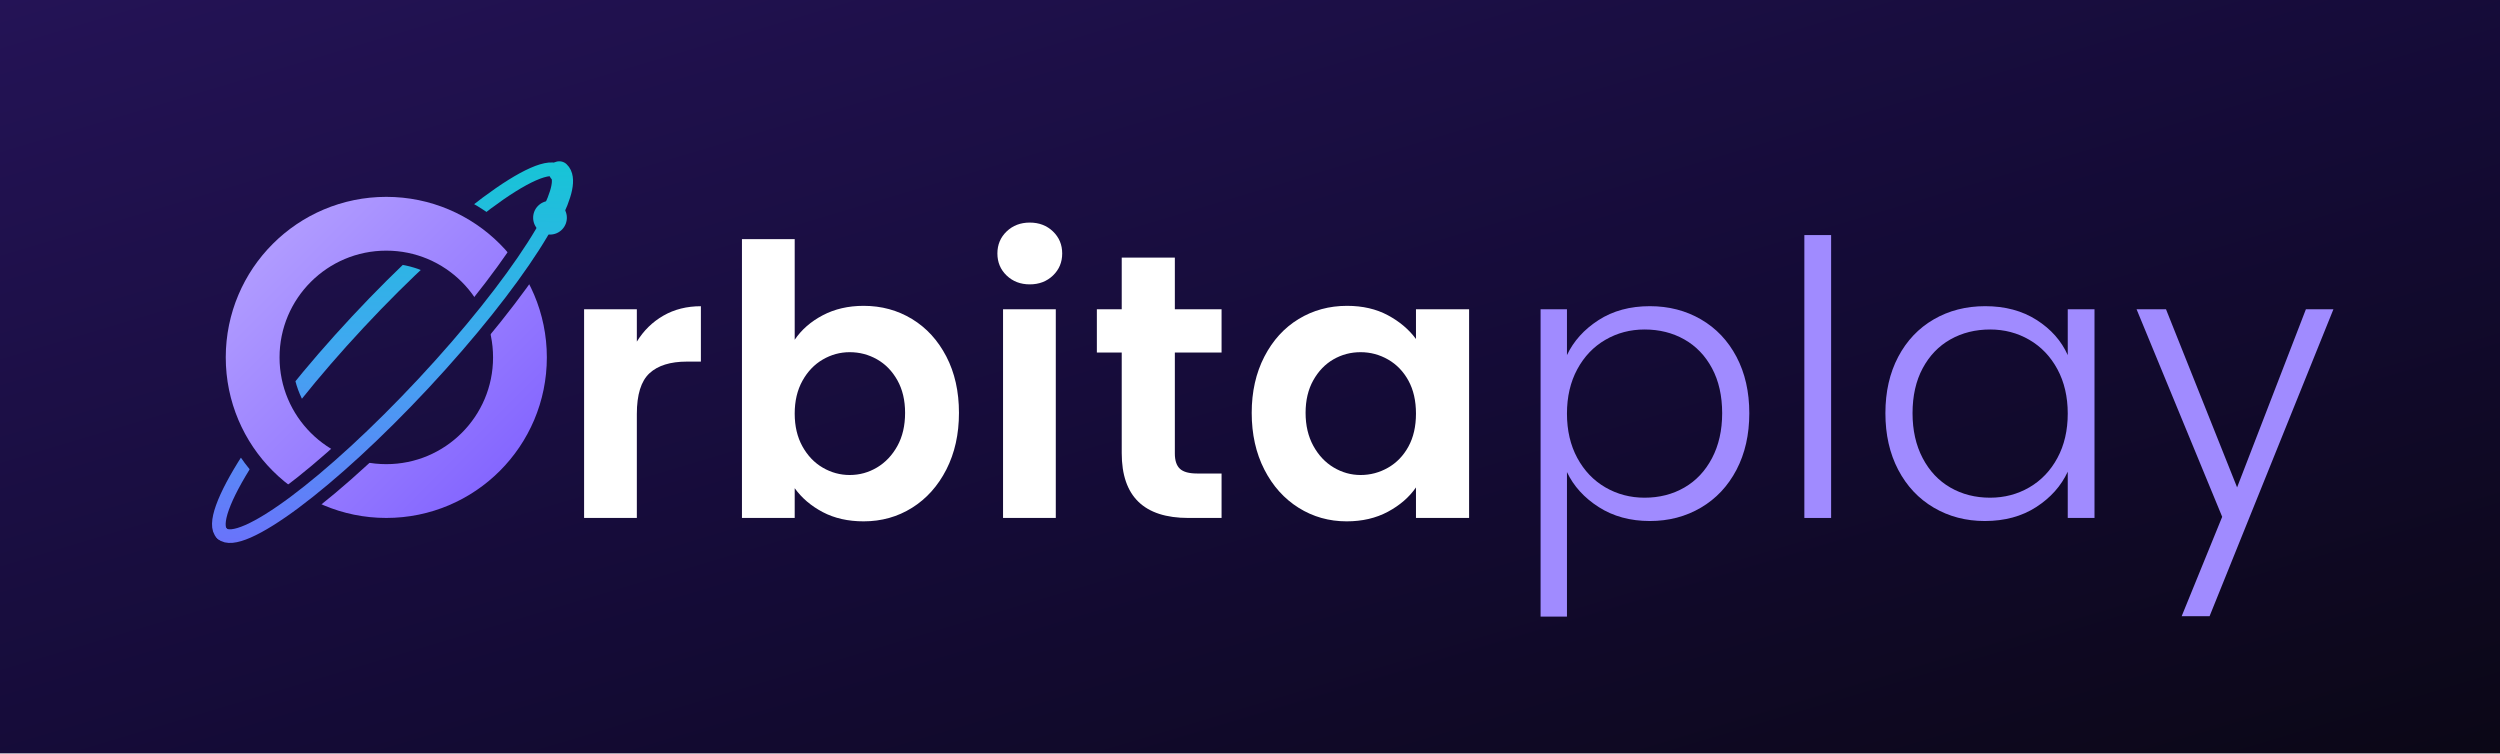
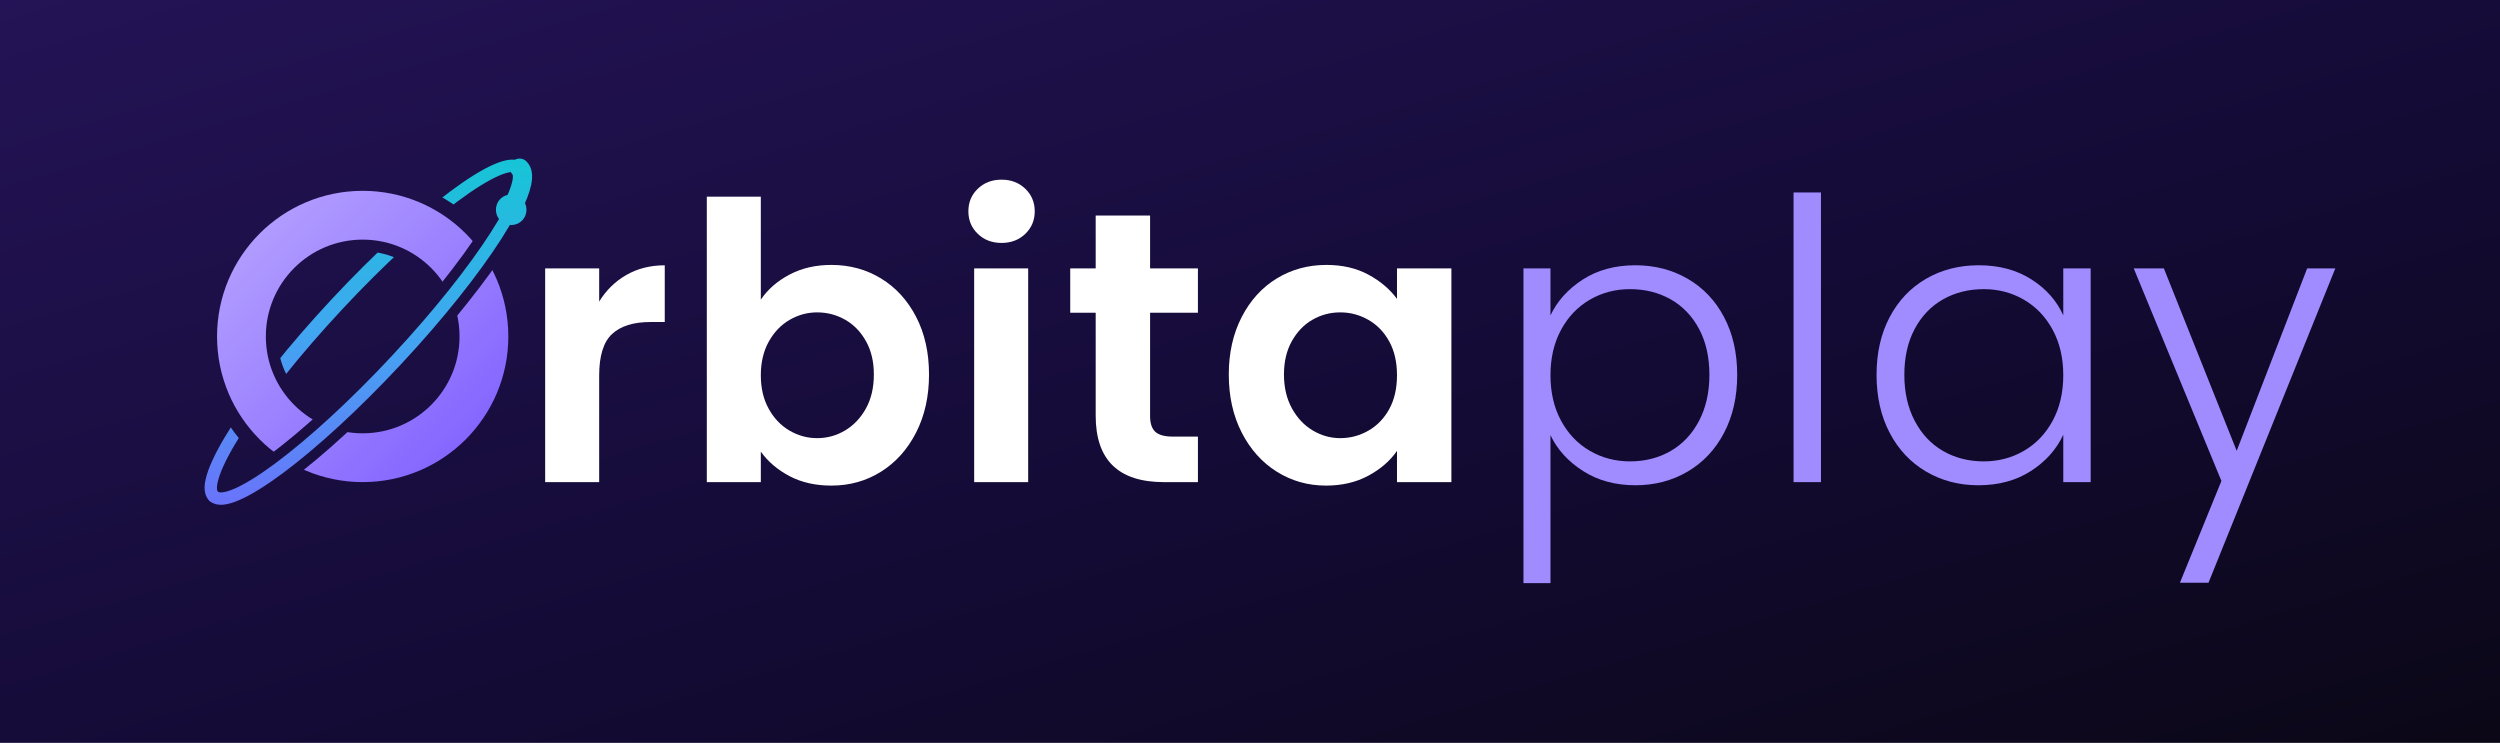
- <svg xmlns="http://www.w3.org/2000/svg" viewBox="-703.0 -613.0 7785.4 2346.0">
+ <svg xmlns="http://www.w3.org/2000/svg" viewBox="-745.0 -655.0 8581.8 2550.0">
  <defs>
    <linearGradient id="golcol" gradientUnits="userSpaceOnUse" x1="0" y1="0" x2="1000" y2="1000">
      <stop offset="0" stop-color="#B9A6FF" />
      <stop offset="1" stop-color="#7C5CFF" />
    </linearGradient>
    <linearGradient id="grlcol" gradientUnits="userSpaceOnUse" x1="-200" y1="1100" x2="1150" y2="-100">
      <stop offset="0" stop-color="#7C5CFF" />
      <stop offset=".5" stop-color="#3FA8F0" />
      <stop offset="1" stop-color="#00D4C8" />
    </linearGradient>
    <linearGradient id="bglcol" x1="0" y1="0" x2="1" y2="1">
      <stop offset="0" stop-color="#241356" />
      <stop offset=".55" stop-color="#140B36" />
      <stop offset="1" stop-color="#0B0716" />
    </linearGradient>
    <mask id="cflcol" maskUnits="userSpaceOnUse" x="-3000" y="-3000" width="12000" height="7000">
      <rect x="-3000" y="-3000" width="12000" height="7000" fill="#fff" />
      <path transform="translate(500.0 500.0) rotate(-47) translate(20.0 0)" d="M-770.0 0 A770.0 140.0 0 0 0 770.0 0" fill="none" stroke="#000" stroke-width="112.5" />
    </mask>
    <mask id="outlcol" maskUnits="userSpaceOnUse" x="-3000" y="-3000" width="12000" height="7000">
      <rect x="-3000" y="-3000" width="12000" height="7000" fill="#fff" />
      <circle cx="500.0" cy="500.0" r="550.0" fill="#000" />
    </mask>
    <clipPath id="holelcol">
      <circle cx="500.0" cy="500.0" r="292.5" />
    </clipPath>
  </defs>
-   <rect x="-703.0" y="-613.0" width="7785.4" height="2346.0" rx="0.0" fill="url(#bglcol)" />
+   <rect x="-745.0" y="-655.0" width="8581.8" height="2550.0" rx="0.0" fill="url(#bglcol)" />
  <circle cx="500.0" cy="500.0" r="416.2" fill="none" stroke="url(#golcol)" stroke-width="167.5" mask="url(#cflcol)" />
  <g mask="url(#outlcol)">
    <path transform="translate(500.0 500.0) rotate(-47) translate(20.0 0)" d="M-770.0 0 A770.0 140.0 0 0 1 770.0 0" fill="none" stroke="url(#grlcol)" stroke-width="42.5" stroke-linecap="round" />
  </g>
  <g clip-path="url(#holelcol)">
    <path transform="translate(500.0 500.0) rotate(-47) translate(20.0 0)" d="M-770.0 0 A770.0 140.0 0 0 1 770.0 0" fill="none" stroke="url(#grlcol)" stroke-width="50.0" />
  </g>
  <g transform="translate(500.0 500.0) rotate(-47) translate(20.0 0)">
    <path d="M-770.0 0 A770.0 140.0 0 0 0 770.0 0" fill="none" stroke="url(#grlcol)" stroke-width="42.5" stroke-linecap="round" />
    <path d="M645.8 76.2 A770.0 140.0 0 0 0 770.0 0" fill="none" stroke="url(#grlcol)" stroke-width="65.9" stroke-linecap="round" />
    <circle cx="645.8" cy="76.2" r="52.5" fill="url(#grlcol)" />
  </g>
  <g fill="#FFFFFF" color="#FFFFFF">
-     <path d="M1479.675 340.614V513.087H1436.264Q1358.827 513.087 1319.522 549.458Q1280.217 585.83 1280.217 676.173V1000.0H1115.957V350.0H1280.217V450.903Q1311.895 399.278 1362.933 369.946Q1413.971 340.614 1479.675 340.614Z" />
+     <path d="M1536.919 255.73V450.405H1487.919Q1400.514 450.405 1356.149 491.459Q1311.784 532.514 1311.784 634.486V1000.0H1126.378V266.324H1311.784V380.216Q1347.541 321.946 1405.149 288.838Q1462.757 255.73 1536.919 255.73Z" />
  </g>
  <g fill="#FFFFFF" color="#FFFFFF">
-     <path d="M1986.534 339.44Q2069.838 339.44 2137.301 380.505Q2204.765 421.57 2244.07 497.247Q2283.375 572.924 2283.375 672.653Q2283.375 772.383 2244.07 849.233Q2204.765 926.083 2137.301 968.321Q2069.838 1010.56 1986.534 1010.56Q1913.791 1010.56 1859.233 981.814Q1804.675 953.069 1771.823 907.31V1000.0H1607.563V131.769H1771.823V445.036Q1803.502 398.105 1859.233 368.773Q1914.964 339.44 1986.534 339.44ZM1943.123 483.755Q1898.538 483.755 1859.233 506.634Q1819.928 529.513 1795.875 572.924Q1771.823 616.336 1771.823 675.0Q1771.823 733.664 1795.875 777.076Q1819.928 820.487 1859.233 843.366Q1898.538 866.245 1943.123 866.245Q1988.881 866.245 2028.186 842.78Q2067.491 819.314 2091.543 775.903Q2115.596 732.491 2115.596 672.653Q2115.596 613.989 2091.543 571.164Q2067.491 528.339 2028.186 506.047Q1988.881 483.755 1943.123 483.755Z" />
+     <path d="M2109.027 254.405Q2203.054 254.405 2279.203 300.757Q2355.351 347.108 2399.716 432.527Q2444.081 517.946 2444.081 630.514Q2444.081 743.081 2399.716 829.824Q2355.351 916.568 2279.203 964.243Q2203.054 1011.919 2109.027 1011.919Q2026.919 1011.919 1965.338 979.473Q1903.757 947.027 1866.676 895.378V1000.0H1681.27V20H1866.676V373.595Q1902.432 320.622 1965.338 287.514Q2028.243 254.405 2109.027 254.405ZM2060.027 417.297Q2009.703 417.297 1965.338 443.122Q1920.973 468.946 1893.824 517.946Q1866.676 566.946 1866.676 633.162Q1866.676 699.378 1893.824 748.378Q1920.973 797.378 1965.338 823.203Q2009.703 849.027 2060.027 849.027Q2111.676 849.027 2156.041 822.541Q2200.405 796.054 2227.554 747.054Q2254.703 698.054 2254.703 630.514Q2254.703 564.297 2227.554 515.959Q2200.405 467.622 2156.041 442.459Q2111.676 417.297 2060.027 417.297Z" />
  </g>
  <g fill="#FFFFFF" color="#FFFFFF">
-     <path d="M2403.051 176.354Q2403.051 135.289 2431.796 107.717Q2460.542 80.144 2503.953 80.144Q2547.365 80.144 2576.11 107.717Q2604.856 135.289 2604.856 176.354Q2604.856 217.419 2576.11 244.991Q2547.365 272.563 2503.953 272.563Q2460.542 272.563 2431.796 244.991Q2403.051 217.419 2403.051 176.354ZM2584.91 350.0V1000.0H2420.65V350.0Z" />
+     <path d="M2579.162 70.324Q2579.162 23.973 2611.608 -7.149Q2644.054 -38.27 2693.054 -38.27Q2742.054 -38.27 2774.5 -7.149Q2806.946 23.973 2806.946 70.324Q2806.946 116.676 2774.5 147.797Q2742.054 178.919 2693.054 178.919Q2644.054 178.919 2611.608 147.797Q2579.162 116.676 2579.162 70.324ZM2784.432 266.324V1000.0H2599.027V266.324Z" />
  </g>
  <g fill="#FFFFFF" color="#FFFFFF">
-     <path d="M2955.668 484.928V799.368Q2955.668 832.22 2971.507 846.886Q2987.347 861.552 3024.892 861.552H3101.155V1000.0H2997.906Q2790.235 1000.0 2790.235 798.195V484.928H2712.798V350.0H2790.235V189.26H2955.668V350.0H3101.155V484.928Z" />
+     <path d="M3202.919 418.622V773.541Q3202.919 810.622 3220.797 827.176Q3238.676 843.73 3281.054 843.73H3367.135V1000.0H3250.595Q3016.189 1000.0 3016.189 772.216V418.622H2928.784V266.324H3016.189V84.892H3202.919V266.324H3367.135V418.622Z" />
  </g>
  <g fill="#FFFFFF" color="#FFFFFF">
-     <path d="M3491.859 339.44Q3564.603 339.44 3619.161 368.773Q3673.718 398.105 3706.57 442.69V350.0H3872.004V1000.0H3706.57V904.964Q3674.892 950.722 3619.161 980.641Q3563.43 1010.56 3490.686 1010.56Q3408.556 1010.56 3341.092 968.321Q3273.628 926.083 3234.323 849.233Q3195.018 772.383 3195.018 672.653Q3195.018 574.097 3234.323 497.834Q3273.628 421.57 3341.092 380.505Q3408.556 339.44 3491.859 339.44ZM3534.097 483.755Q3488.339 483.755 3449.621 506.047Q3410.903 528.339 3386.85 571.164Q3362.798 613.989 3362.798 672.653Q3362.798 731.318 3386.85 775.316Q3410.903 819.314 3450.208 842.78Q3489.513 866.245 3534.097 866.245Q3579.856 866.245 3619.747 843.366Q3659.639 820.487 3683.105 777.662Q3706.57 734.838 3706.57 675.0Q3706.57 615.162 3683.105 572.338Q3659.639 529.513 3619.747 506.634Q3579.856 483.755 3534.097 483.755Z" />
+     <path d="M3808.135 254.405Q3890.243 254.405 3951.824 287.514Q4013.405 320.622 4050.486 370.946V266.324H4237.216V1000.0H4050.486V892.73Q4014.73 944.378 3951.824 978.149Q3888.919 1011.919 3806.811 1011.919Q3714.108 1011.919 3637.959 964.243Q3561.811 916.568 3517.446 829.824Q3473.081 743.081 3473.081 630.514Q3473.081 519.27 3517.446 433.189Q3561.811 347.108 3637.959 300.757Q3714.108 254.405 3808.135 254.405ZM3855.811 417.297Q3804.162 417.297 3760.459 442.459Q3716.757 467.622 3689.608 515.959Q3662.459 564.297 3662.459 630.514Q3662.459 696.73 3689.608 746.392Q3716.757 796.054 3761.122 822.541Q3805.486 849.027 3855.811 849.027Q3907.459 849.027 3952.486 823.203Q3997.514 797.378 4024.0 749.041Q4050.486 700.703 4050.486 633.162Q4050.486 565.622 4024.0 517.284Q3997.514 468.946 3952.486 443.122Q3907.459 417.297 3855.811 417.297Z" />
  </g>
  <g fill="#A08BFF" color="#A08BFF">
-     <path d="M4435.101 340.476Q4523.196 340.476 4594.029 381.548Q4664.862 422.619 4704.743 498.214Q4744.624 573.81 4744.624 673.81Q4744.624 773.81 4704.743 850.0Q4664.862 926.19 4594.029 967.857Q4523.196 1009.524 4435.101 1009.524Q4343.434 1009.524 4275.577 966.071Q4207.72 922.619 4176.767 857.143V1307.143H4094.624V350.0H4176.767V492.857Q4207.72 427.381 4274.982 383.929Q4342.243 340.476 4435.101 340.476ZM4418.434 413.095Q4351.767 413.095 4296.41 445.238Q4241.053 477.381 4208.91 536.905Q4176.767 596.429 4176.767 675.0Q4176.767 753.571 4208.91 813.095Q4241.053 872.619 4296.41 904.762Q4351.767 936.905 4418.434 936.905Q4487.482 936.905 4542.243 905.357Q4597.005 873.81 4628.553 813.69Q4660.101 753.571 4660.101 673.81Q4660.101 592.857 4628.553 533.929Q4597.005 475.0 4542.243 444.048Q4487.482 413.095 4418.434 413.095Z" />
+     <path d="M4868.94 255.574Q4968.376 255.574 5048.327 301.933Q5128.279 348.292 5173.294 433.619Q5218.309 518.945 5218.309 631.818Q5218.309 744.692 5173.294 830.69Q5128.279 916.689 5048.327 963.719Q4968.376 1010.75 4868.94 1010.75Q4765.473 1010.75 4688.88 961.704Q4612.288 912.658 4577.351 838.753V1346.682H4484.633V266.324H4577.351V427.572Q4612.288 353.667 4688.208 304.621Q4764.129 255.574 4868.94 255.574ZM4850.128 337.542Q4774.879 337.542 4712.395 373.823Q4649.912 410.103 4613.631 477.29Q4577.351 544.476 4577.351 633.162Q4577.351 721.848 4613.631 789.035Q4649.912 856.221 4712.395 892.502Q4774.879 928.782 4850.128 928.782Q4928.064 928.782 4989.875 893.174Q5051.687 857.565 5087.296 789.707Q5122.904 721.848 5122.904 631.818Q5122.904 540.445 5087.296 473.93Q5051.687 407.416 4989.875 372.479Q4928.064 337.542 4850.128 337.542Z" />
  </g>
  <g fill="#A08BFF" color="#A08BFF">
-     <path d="M4999.386 119.048V1000.0H4916.053V119.048Z" />
+     <path d="M5505.867 5.641V1000.0H5411.806V5.641Z" />
  </g>
  <g fill="#A08BFF" color="#A08BFF">
-     <path d="M5479.148 340.476Q5572.005 340.476 5639.267 383.333Q5706.529 426.19 5736.291 492.857V350.0H5819.624V1000.0H5736.291V855.952Q5705.339 922.619 5638.077 966.071Q5570.815 1009.524 5477.958 1009.524Q5389.862 1009.524 5319.029 967.857Q5248.196 926.19 5208.315 850.0Q5168.434 773.81 5168.434 673.81Q5168.434 573.81 5208.315 498.214Q5248.196 422.619 5319.029 381.548Q5389.862 340.476 5479.148 340.476ZM5494.624 413.095Q5425.577 413.095 5370.815 444.048Q5316.053 475.0 5284.505 533.929Q5252.958 592.857 5252.958 673.81Q5252.958 753.571 5284.505 813.69Q5316.053 873.81 5370.815 905.357Q5425.577 936.905 5494.624 936.905Q5561.291 936.905 5616.648 904.762Q5672.005 872.619 5704.148 813.095Q5736.291 753.571 5736.291 675.0Q5736.291 596.429 5704.148 536.905Q5672.005 477.381 5616.648 445.238Q5561.291 413.095 5494.624 413.095Z" />
+     <path d="M6047.389 255.574Q6152.2 255.574 6228.121 303.949Q6304.042 352.323 6337.635 427.572V266.324H6431.696V1000.0H6337.635V837.409Q6302.698 912.658 6226.777 961.704Q6150.857 1010.75 6046.046 1010.75Q5946.61 1010.75 5866.658 963.719Q5786.706 916.689 5741.691 830.69Q5696.676 744.692 5696.676 631.818Q5696.676 518.945 5741.691 433.619Q5786.706 348.292 5866.658 301.933Q5946.61 255.574 6047.389 255.574ZM6064.858 337.542Q5986.922 337.542 5925.11 372.479Q5863.299 407.416 5827.69 473.93Q5792.081 540.445 5792.081 631.818Q5792.081 721.848 5827.69 789.707Q5863.299 857.565 5925.11 893.174Q5986.922 928.782 6064.858 928.782Q6140.107 928.782 6202.59 892.502Q6265.073 856.221 6301.354 789.035Q6337.635 721.848 6337.635 633.162Q6337.635 544.476 6301.354 477.29Q6265.073 410.103 6202.59 373.823Q6140.107 337.542 6064.858 337.542Z" />
  </g>
  <g fill="#A08BFF" color="#A08BFF">
-     <path d="M6563.672 350.0 6177.958 1305.952H6091.053L6217.243 996.429L5950.577 350.0H6042.243L6263.672 904.762L6477.958 350.0Z" />
+     <path d="M7271.526 266.324 6836.158 1345.338H6738.066L6880.501 995.969L6579.506 266.324H6682.973L6932.906 892.502L7174.778 266.324Z" />
  </g>
</svg>
